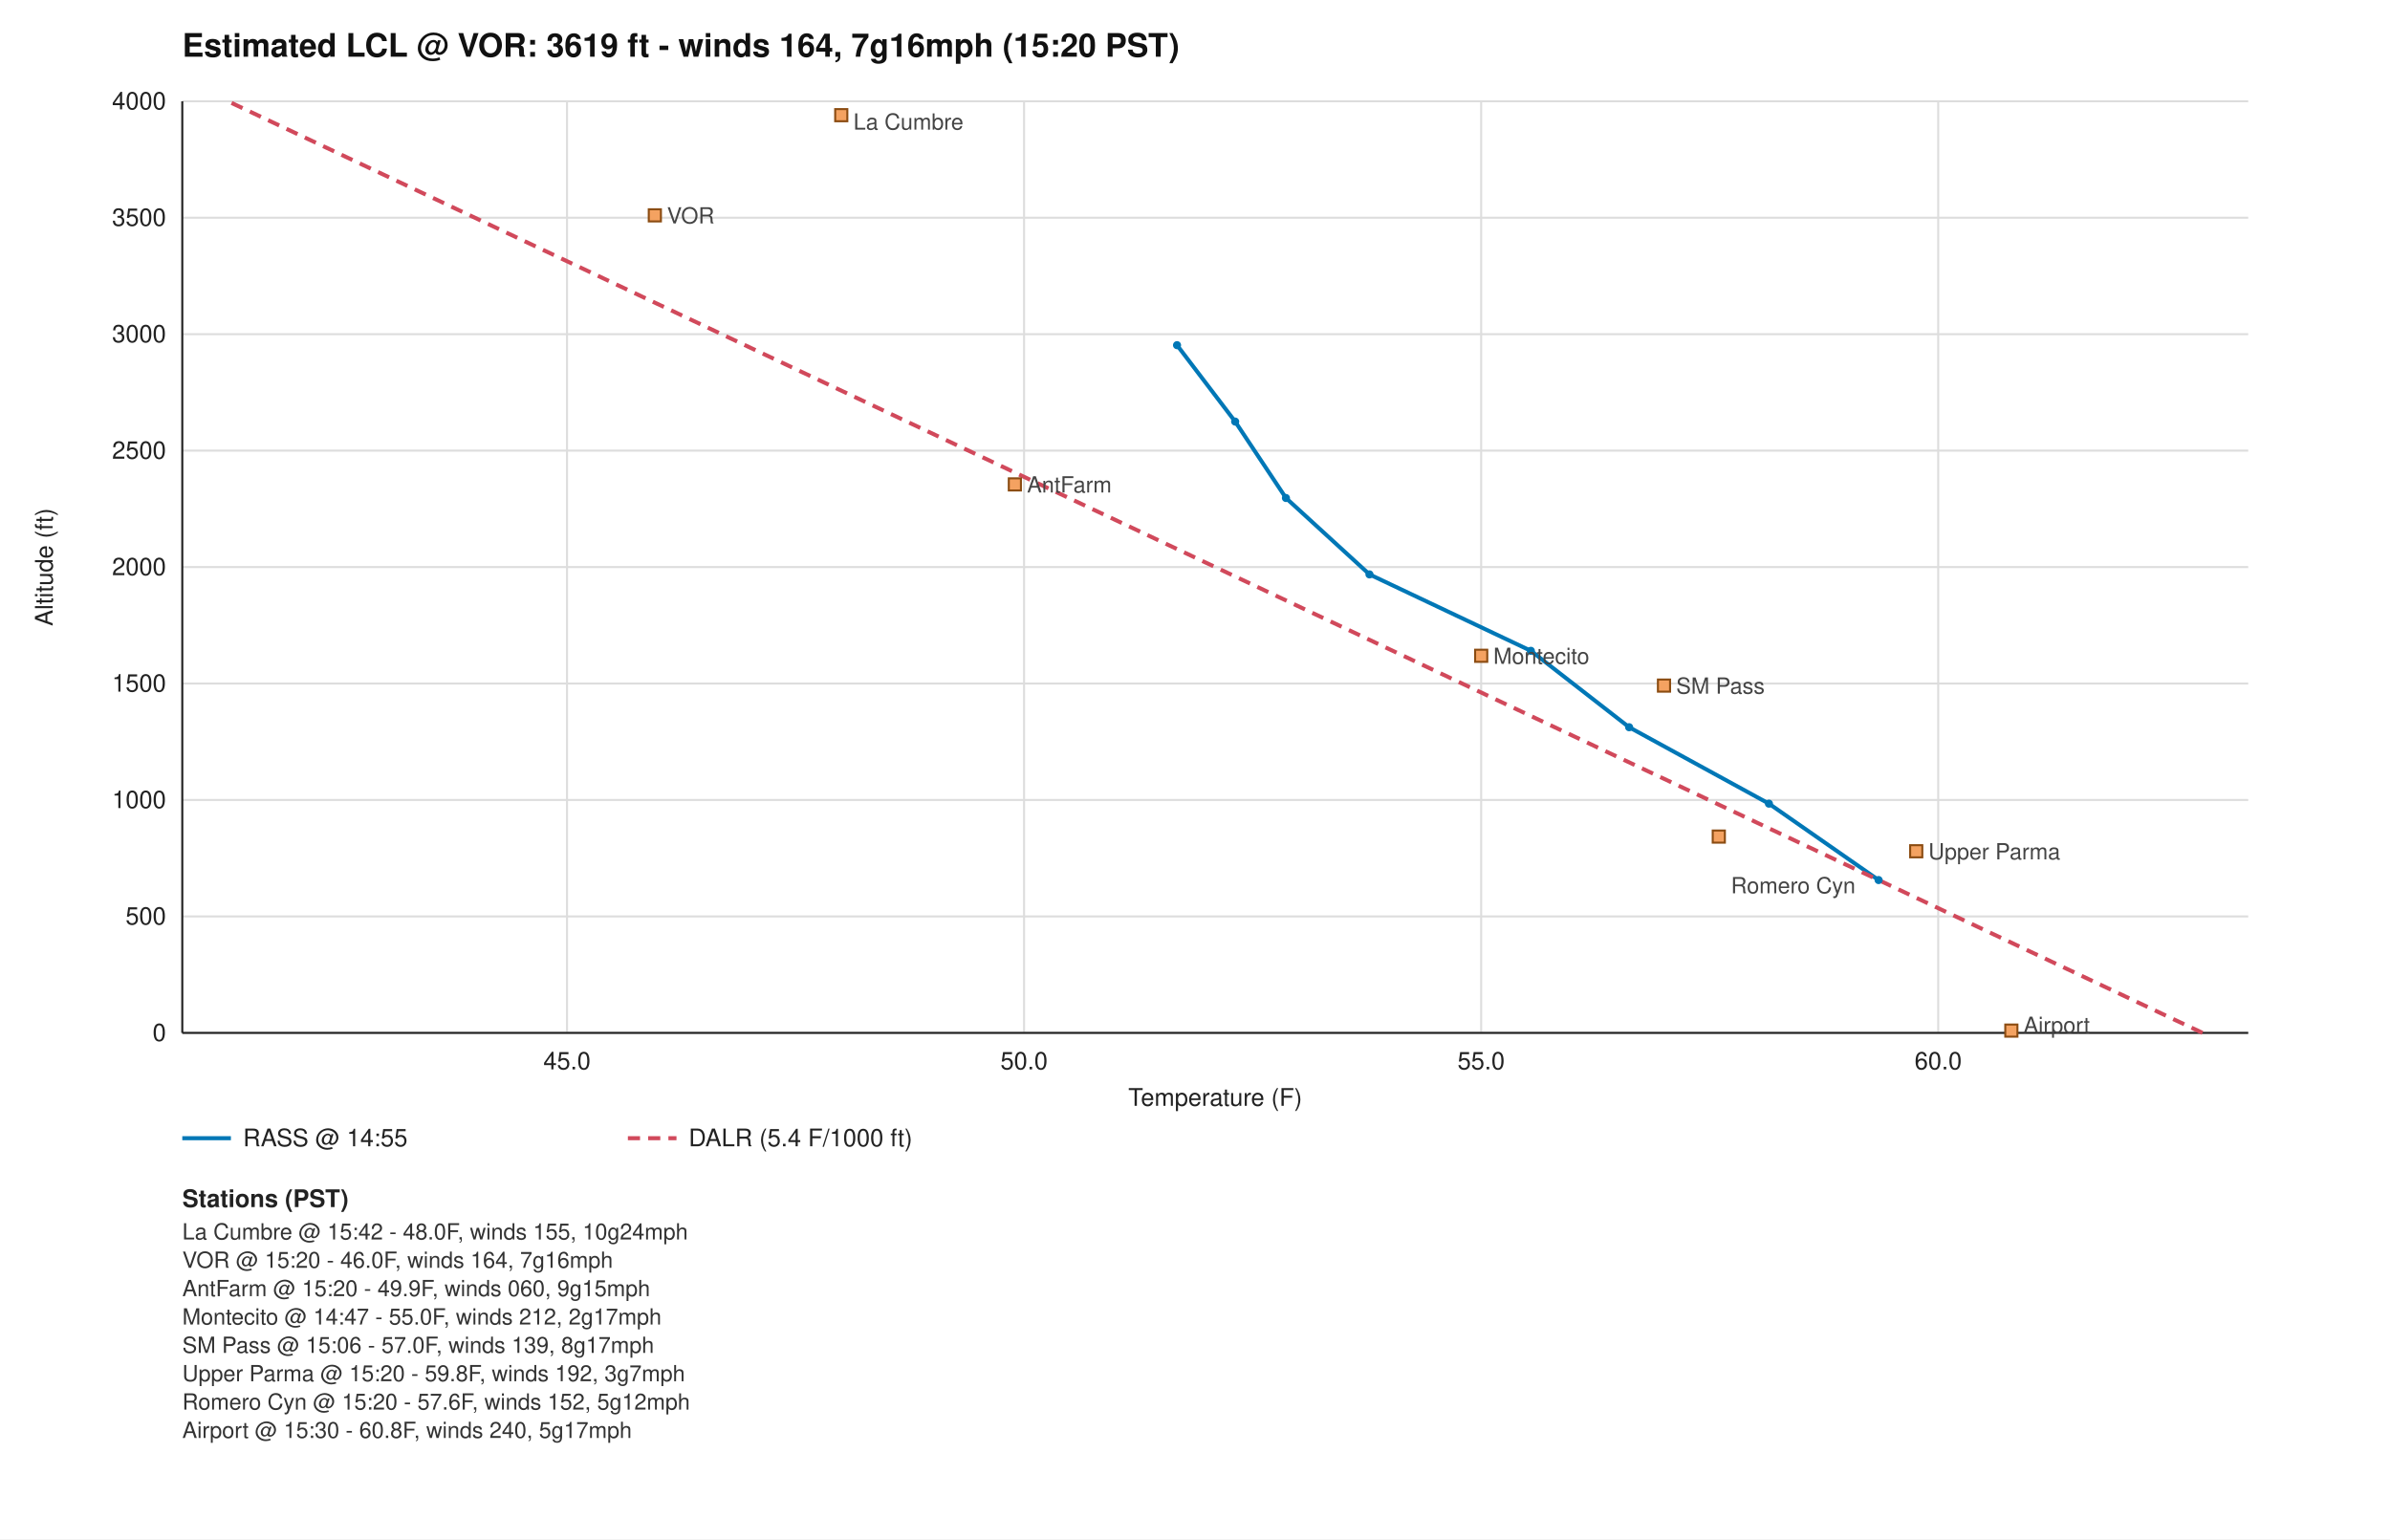
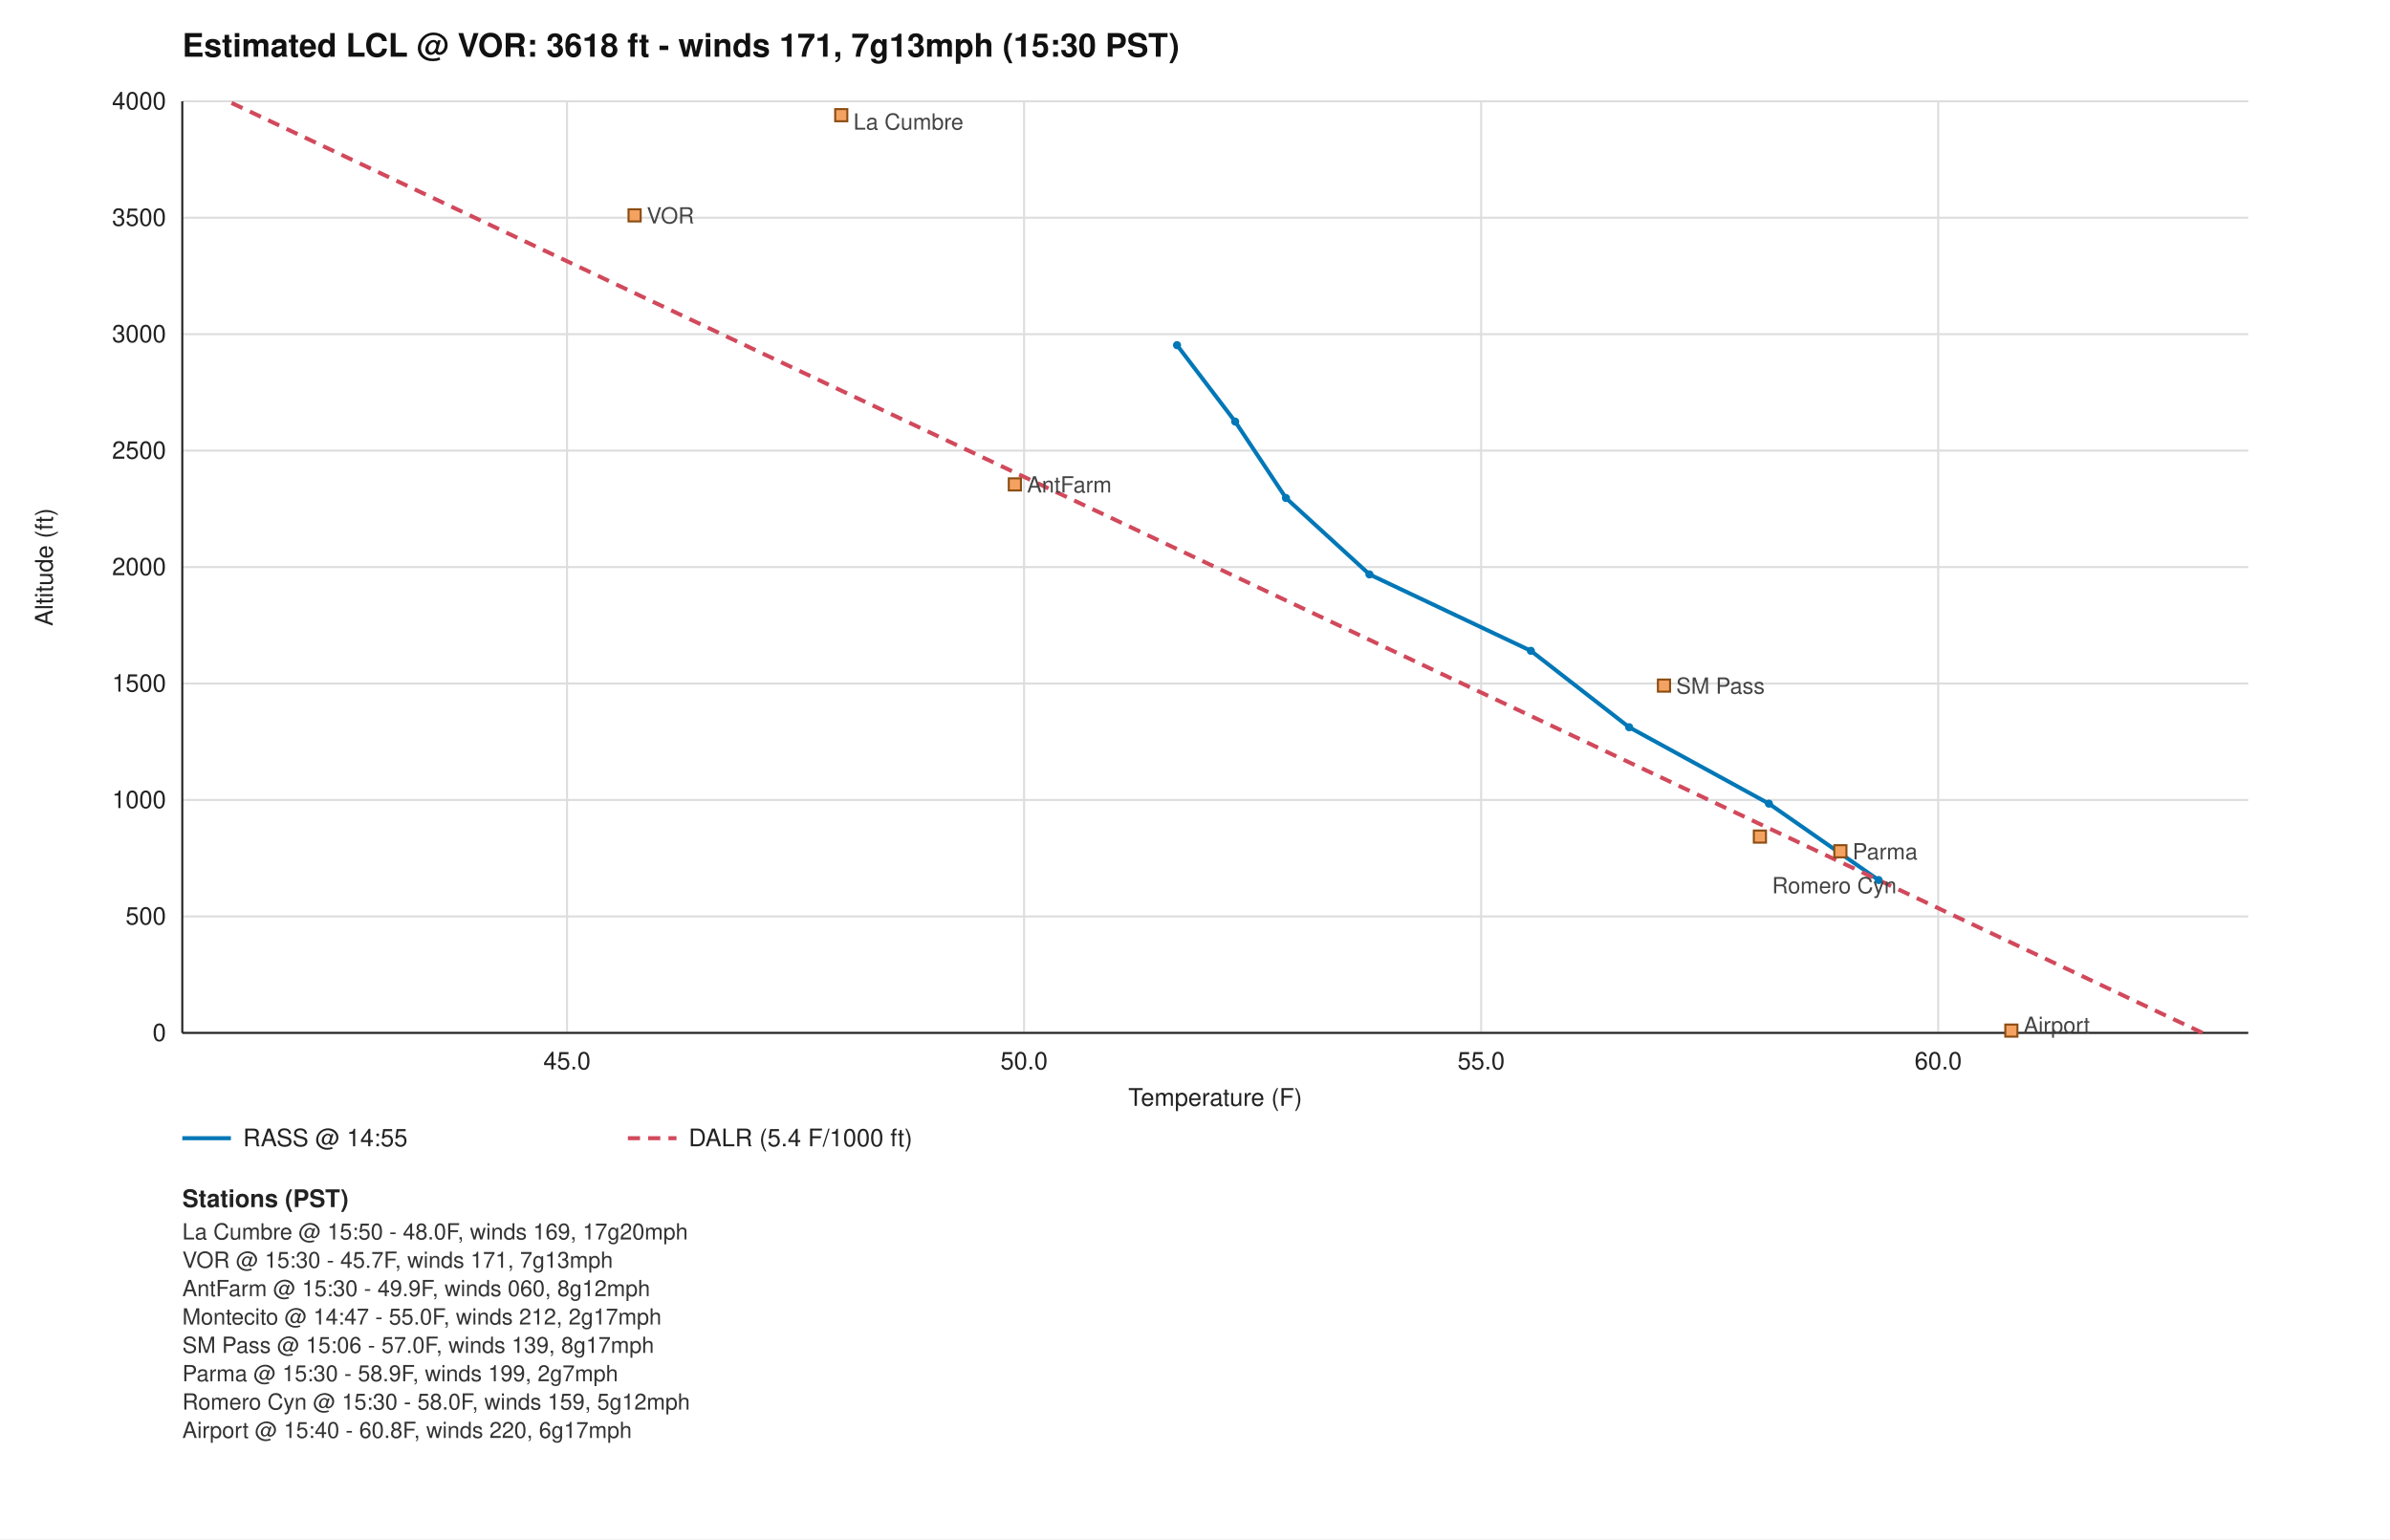
<svg xmlns="http://www.w3.org/2000/svg" width="1180" height="760" viewBox="0 0 1180 760">
  <style>
  .axis { stroke: #202020; stroke-width: 1; }
  .grid { stroke: #dddddd; stroke-width: 1; }
  .title { font-family: Helvetica, Arial, sans-serif; font-size: 16px; font-weight: 600; fill: #111111; }
  .label { font-family: Helvetica, Arial, sans-serif; font-size: 12px; fill: #222222; }
  .legend-h { font-family: Helvetica, Arial, sans-serif; font-size: 12px; font-weight: 600; fill: #222222; }
  .legend-row { font-family: Helvetica, Arial, sans-serif; font-size: 11px; fill: #333333; }
  .rass { fill: none; stroke: #0077b6; stroke-width: 2; }
  .dalr { fill: none; stroke: #d1495b; stroke-width: 2; stroke-dasharray: 6 4; }
  .rass-point { fill: #0077b6; }
  .station { fill: #f4a261; stroke: #8b4c12; stroke-width: 1; }
  .station-label { font-family: Helvetica, Arial, sans-serif; font-size: 11px; fill: #444444; }
</style>
  <rect x="0" y="0" width="1180" height="760" fill="#ffffff" />
-   <text class="title" x="90" y="28">Estimated LCL @ VOR: 3619 ft - winds 164, 7g16mph (15:20 PST)</text>
+   <text class="title" x="90" y="28">Estimated LCL @ VOR: 3618 ft - winds 171, 7g13mph (15:30 PST)</text>
  <line class="grid" x1="90" y1="510.00" x2="1110" y2="510.00" />
  <text class="label" x="82" y="514.00" text-anchor="end">0</text>
  <line class="grid" x1="90" y1="452.50" x2="1110" y2="452.50" />
  <text class="label" x="82" y="456.50" text-anchor="end">500</text>
  <line class="grid" x1="90" y1="395.00" x2="1110" y2="395.00" />
  <text class="label" x="82" y="399.00" text-anchor="end">1000</text>
  <line class="grid" x1="90" y1="337.50" x2="1110" y2="337.50" />
  <text class="label" x="82" y="341.50" text-anchor="end">1500</text>
  <line class="grid" x1="90" y1="280.00" x2="1110" y2="280.00" />
  <text class="label" x="82" y="284.00" text-anchor="end">2000</text>
  <line class="grid" x1="90" y1="222.50" x2="1110" y2="222.50" />
  <text class="label" x="82" y="226.50" text-anchor="end">2500</text>
  <line class="grid" x1="90" y1="165.00" x2="1110" y2="165.00" />
  <text class="label" x="82" y="169.00" text-anchor="end">3000</text>
  <line class="grid" x1="90" y1="107.50" x2="1110" y2="107.50" />
  <text class="label" x="82" y="111.50" text-anchor="end">3500</text>
  <line class="grid" x1="90" y1="50.00" x2="1110" y2="50.00" />
  <text class="label" x="82" y="54.00" text-anchor="end">4000</text>
  <line class="grid" x1="279.95" y1="50" x2="279.95" y2="510" />
  <text class="label" x="279.95" y="528" text-anchor="middle">45.0</text>
  <line class="grid" x1="505.61" y1="50" x2="505.61" y2="510" />
  <text class="label" x="505.61" y="528" text-anchor="middle">50.0</text>
  <line class="grid" x1="731.28" y1="50" x2="731.28" y2="510" />
  <text class="label" x="731.28" y="528" text-anchor="middle">55.0</text>
  <line class="grid" x1="956.94" y1="50" x2="956.94" y2="510" />
  <text class="label" x="956.94" y="528" text-anchor="middle">60.0</text>
  <line class="axis" x1="90" y1="50" x2="90" y2="510" />
  <line class="axis" x1="90" y1="510" x2="1110" y2="510" />
  <text class="label" x="600.00" y="546" text-anchor="middle">Temperature (F)</text>
  <text class="label" x="26" y="280.00" text-anchor="middle" transform="rotate(-90 26 280.00)">Altitude (ft)</text>
  <path class="rass" d="M927.51,434.54 L873.36,396.81 L804.34,359.08 L755.83,321.35 L676.14,283.62 L634.90,245.89 L609.83,208.16 L581.13,170.43" />
  <path class="dalr" d="M1087.43,510.00 L112.57,50.00" />
  <circle class="rass-point" cx="927.51" cy="434.54" r="2" />
  <circle class="rass-point" cx="873.36" cy="396.81" r="2" />
  <circle class="rass-point" cx="804.34" cy="359.08" r="2" />
  <circle class="rass-point" cx="755.83" cy="321.35" r="2" />
  <circle class="rass-point" cx="676.14" cy="283.62" r="2" />
  <circle class="rass-point" cx="634.90" cy="245.89" r="2" />
  <circle class="rass-point" cx="609.83" cy="208.16" r="2" />
  <circle class="rass-point" cx="581.13" cy="170.43" r="2" />
  <rect class="station" x="412.35" y="53.87" width="6" height="6" />
  <text class="station-label" x="421.35" y="64.00" text-anchor="start">La Cumbre</text>
-   <rect class="station" x="320.31" y="103.33" width="6" height="6" />
-   <text class="station-label" x="329.31" y="110.33" text-anchor="start">VOR</text>
+   <rect class="station" x="310.32" y="103.33" width="6" height="6" />
+   <text class="station-label" x="319.32" y="110.33" text-anchor="start">VOR</text>
  <rect class="station" x="498.06" y="236.18" width="6" height="6" />
  <text class="station-label" x="507.06" y="243.18" text-anchor="start">AntFarm</text>
-   <rect class="station" x="728.30" y="320.80" width="6" height="6" />
-   <text class="station-label" x="737.30" y="327.80" text-anchor="start">Montecito</text>
  <rect class="station" x="818.55" y="335.52" width="6" height="6" />
  <text class="station-label" x="827.55" y="342.52" text-anchor="start">SM Pass</text>
-   <rect class="station" x="943.09" y="417.32" width="6" height="6" />
-   <text class="station-label" x="952.09" y="424.32" text-anchor="start">Upper Parma</text>
-   <rect class="station" x="845.61" y="410.07" width="6" height="6" />
-   <text class="station-label" x="854.61" y="441.07" text-anchor="start">Romero Cyn</text>
+   <rect class="station" x="905.64" y="417.32" width="6" height="6" />
+   <text class="station-label" x="914.64" y="424.32" text-anchor="start">Parma</text>
+   <rect class="station" x="865.91" y="410.07" width="6" height="6" />
+   <text class="station-label" x="874.91" y="441.07" text-anchor="start">Romero Cyn</text>
  <rect class="station" x="990.05" y="505.87" width="6" height="6" />
  <text class="station-label" x="999.05" y="510.00" text-anchor="start">Airport</text>
  <line class="rass" x1="90" y1="562" x2="114" y2="562" />
  <text class="label" x="120" y="566">RASS @ 14:55</text>
  <line class="dalr" x1="310" y1="562" x2="334" y2="562" />
  <text class="label" x="340" y="566">DALR (5.4 F/1000 ft)</text>
  <text class="legend-h" x="90" y="596">Stations (PST)</text>
-   <text class="legend-row" x="90" y="612">La Cumbre @ 15:42 - 48.0F, winds 155, 10g24mph</text>
-   <text class="legend-row" x="90" y="626">VOR @ 15:20 - 46.0F, winds 164, 7g16mph</text>
-   <text class="legend-row" x="90" y="640">AntFarm @ 15:20 - 49.9F, winds 060, 9g15mph</text>
+   <text class="legend-row" x="90" y="612">La Cumbre @ 15:50 - 48.0F, winds 169, 17g20mph</text>
+   <text class="legend-row" x="90" y="626">VOR @ 15:30 - 45.7F, winds 171, 7g13mph</text>
+   <text class="legend-row" x="90" y="640">AntFarm @ 15:30 - 49.9F, winds 060, 8g12mph</text>
  <text class="legend-row" x="90" y="654">Montecito @ 14:47 - 55.0F, winds 212, 2g17mph</text>
  <text class="legend-row" x="90" y="668">SM Pass @ 15:06 - 57.0F, winds 139, 8g17mph</text>
-   <text class="legend-row" x="90" y="682">Upper Parma @ 15:20 - 59.8F, winds 192, 3g7mph</text>
-   <text class="legend-row" x="90" y="696">Romero Cyn @ 15:20 - 57.6F, winds 152, 5g12mph</text>
-   <text class="legend-row" x="90" y="710">Airport @ 15:30 - 60.8F, winds 240, 5g17mph</text>
+   <text class="legend-row" x="90" y="682">Parma @ 15:30 - 58.9F, winds 199, 2g7mph</text>
+   <text class="legend-row" x="90" y="696">Romero Cyn @ 15:30 - 58.0F, winds 159, 5g12mph</text>
+   <text class="legend-row" x="90" y="710">Airport @ 15:40 - 60.8F, winds 220, 6g17mph</text>
</svg>
